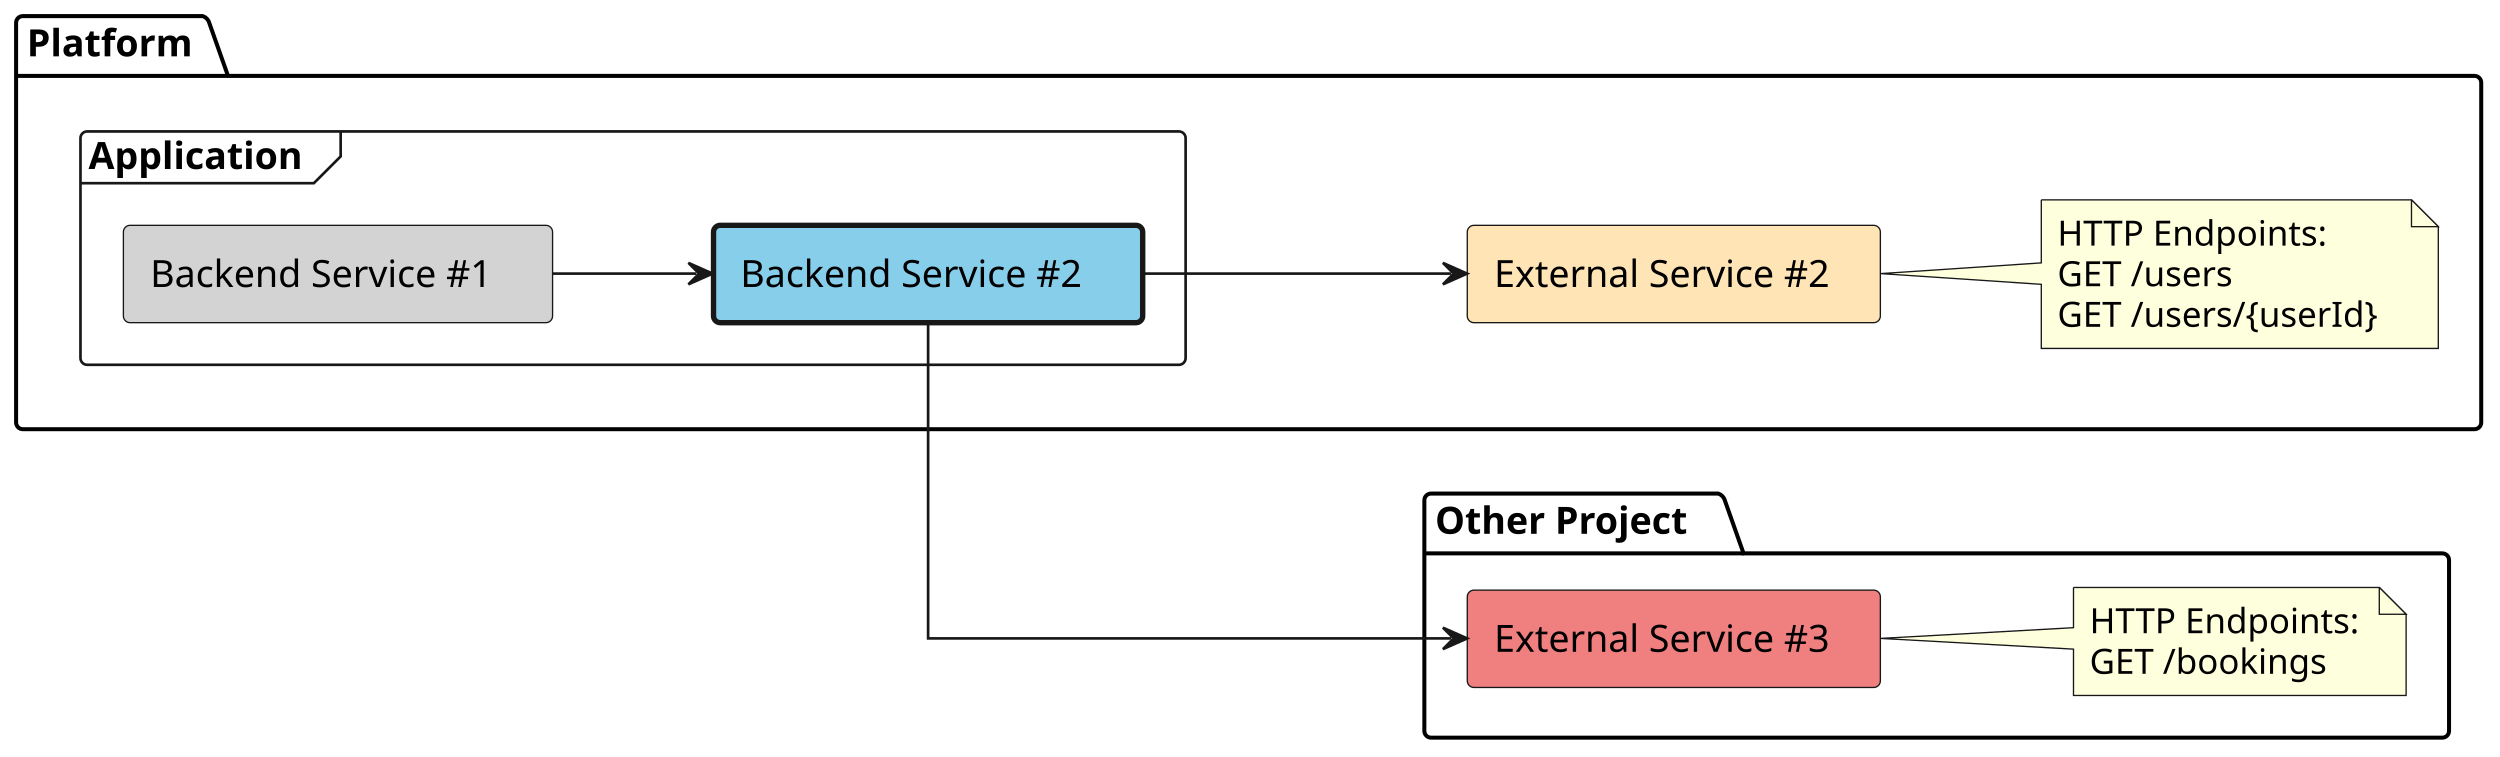
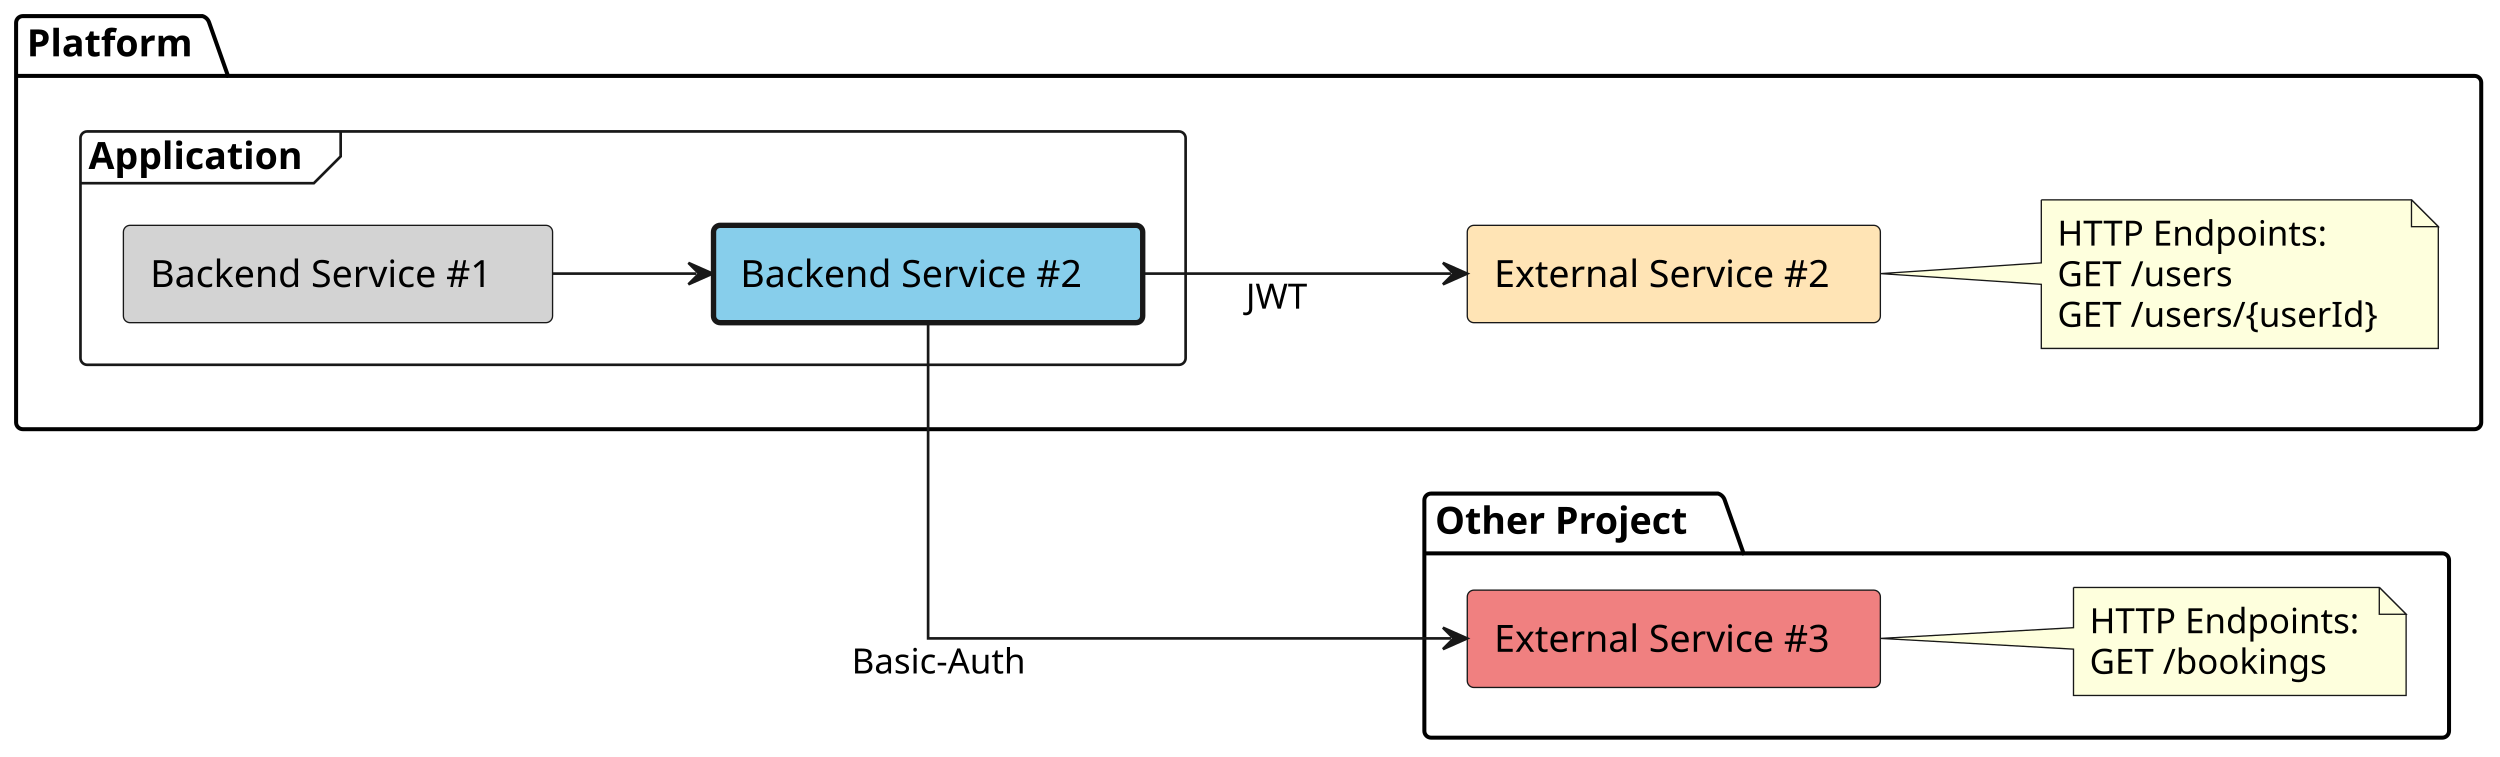
<svg xmlns="http://www.w3.org/2000/svg" contentStyleType="text/css" height="282px" preserveAspectRatio="none" style="width:932px;height:282px;background:#FFFFFF;" version="1.1" viewBox="0 0 932 282" width="932px" zoomAndPan="magnify">
  <defs />
  <g>
    <g id="cluster_Platform">
      <path d="M8.5,6 L75.5,6 A3.75,3.75 0 0 1 78,8.5 L85,28.297 L922.5,28.297 A2.5,2.5 0 0 1 925,30.797 L925,157.5 A2.5,2.5 0 0 1 922.5,160 L8.5,160 A2.5,2.5 0 0 1 6,157.5 L6,8.5 A2.5,2.5 0 0 1 8.5,6 " fill="none" style="stroke:#000000;stroke-width:1.5;" />
      <line style="stroke:#000000;stroke-width:1.5;" x1="6" x2="85" y1="28.297" y2="28.297" />
      <text fill="#000000" font-family="sans-serif" font-size="14" font-weight="bold" lengthAdjust="spacing" textLength="66" x="10" y="20.995">Platform</text>
    </g>
    <g id="cluster_Application">
      <rect fill="none" height="87" rx="2.5" ry="2.5" style="stroke:#181818;stroke-width:1.0;" width="412" x="30" y="49" />
      <path d="M127,49 L127,58.297 L117,68.297 L30,68.297 " fill="none" style="stroke:#181818;stroke-width:1.0;" />
      <text fill="#000000" font-family="sans-serif" font-size="14" font-weight="bold" lengthAdjust="spacing" textLength="87" x="33" y="62.995">Application</text>
    </g>
    <g id="cluster_Other Project">
      <path d="M533.5,184 L640.5,184 A3.75,3.75 0 0 1 643,186.5 L650,206.297 L910.5,206.297 A2.5,2.5 0 0 1 913,208.797 L913,272.5 A2.5,2.5 0 0 1 910.5,275 L533.5,275 A2.5,2.5 0 0 1 531,272.5 L531,186.5 A2.5,2.5 0 0 1 533.5,184 " fill="none" style="stroke:#000000;stroke-width:1.5;" />
      <line style="stroke:#000000;stroke-width:1.5;" x1="531" x2="650" y1="206.297" y2="206.297" />
      <text fill="#000000" font-family="sans-serif" font-size="14" font-weight="bold" lengthAdjust="spacing" textLength="106" x="535" y="198.995">Other Project</text>
    </g>
    <g id="elem_platform__external_service_2">
      <rect fill="#FFE4B5" height="36.297" rx="2.5" ry="2.5" style="stroke:#181818;stroke-width:0.5;" width="154" x="547" y="84" />
      <text fill="#000000" font-family="sans-serif" font-size="14" lengthAdjust="spacing" textLength="134" x="557" y="106.995">External Service #2</text>
    </g>
    <g id="elem_GMN7">
      <path d="M761,74.5 L761,98 L701.07,102 L761,106 L761,129.898 A0,0 0 0 0 761,129.898 L909,129.898 A0,0 0 0 0 909,129.898 L909,84.5 L899,74.5 L761,74.5 A0,0 0 0 0 761,74.5 " fill="#FEFFDD" style="stroke:#181818;stroke-width:0.5;" />
      <path d="M899,74.5 L899,84.5 L909,84.5 L899,74.5 " fill="#FEFFDD" style="stroke:#181818;stroke-width:0.5;" />
      <text fill="#000000" font-family="sans-serif" font-size="13" lengthAdjust="spacing" textLength="103" x="767" y="91.567">HTTP Endpoints:</text>
      <text fill="#000000" font-family="sans-serif" font-size="13" lengthAdjust="spacing" textLength="68" x="767" y="106.7">GET /users</text>
      <text fill="#000000" font-family="sans-serif" font-size="13" lengthAdjust="spacing" textLength="127" x="767" y="121.832">GET /users/{userId}</text>
    </g>
    <g id="elem_platform__application__backend_service_1">
      <rect fill="#D3D3D3" height="36.297" rx="2.5" ry="2.5" style="stroke:#181818;stroke-width:0.5;" width="160" x="46" y="84" />
      <text fill="#000000" font-family="sans-serif" font-size="14" lengthAdjust="spacing" textLength="140" x="56" y="106.995">Backend Service #1</text>
    </g>
    <g id="elem_platform__application__backend_service_2">
      <rect fill="#87CEEB" height="36.297" rx="2.5" ry="2.5" style="stroke:#181818;stroke-width:2.0;" width="160" x="266" y="84" />
      <text fill="#000000" font-family="sans-serif" font-size="14" lengthAdjust="spacing" textLength="140" x="276" y="106.995">Backend Service #2</text>
    </g>
    <g id="elem_other_project__external_service_3">
      <rect fill="#F08080" height="36.297" rx="2.5" ry="2.5" style="stroke:#181818;stroke-width:0.5;" width="154" x="547" y="220" />
      <text fill="#000000" font-family="sans-serif" font-size="14" lengthAdjust="spacing" textLength="134" x="557" y="242.995">External Service #3</text>
    </g>
    <g id="elem_GMN12">
      <path d="M773,219 L773,234 L701.07,238 L773,242 L773,259.266 A0,0 0 0 0 773,259.266 L897,259.266 A0,0 0 0 0 897,259.266 L897,229 L887,219 L773,219 A0,0 0 0 0 773,219 " fill="#FEFFDD" style="stroke:#181818;stroke-width:0.5;" />
      <path d="M887,219 L887,229 L897,229 L887,219 " fill="#FEFFDD" style="stroke:#181818;stroke-width:0.5;" />
      <text fill="#000000" font-family="sans-serif" font-size="13" lengthAdjust="spacing" textLength="103" x="779" y="236.067">HTTP Endpoints:</text>
      <text fill="#000000" font-family="sans-serif" font-size="13" lengthAdjust="spacing" textLength="90" x="779" y="251.2">GET /bookings</text>
    </g>
    <g id="link_platform__application__backend_service_1_platform__application__backend_service_2">
      <path d="M206.05,102 C225.46,102 240.22,102 259.64,102 " fill="none" id="platform__application__backend_service_1-to-platform__application__backend_service_2" style="stroke:#181818;stroke-width:1.0;" />
      <polygon fill="#181818" points="265.64,102,256.64,98,260.64,102,256.64,106,265.64,102" style="stroke:#181818;stroke-width:1.0;" />
    </g>
    <g id="link_platform__application__backend_service_2_platform__external_service_2">
      <path d="M426.04,102 C464.05,102 503.29,102 540.92,102 " fill="none" id="platform__application__backend_service_2-to-platform__external_service_2" style="stroke:#181818;stroke-width:1.0;" />
      <polygon fill="#181818" points="546.92,102,537.92,98,541.92,102,537.92,106,546.92,102" style="stroke:#181818;stroke-width:1.0;" />
+       <text fill="#000000" font-family="sans-serif" font-size="13" lengthAdjust="spacing" textLength="21" x="464.48" y="115.067">JWT</text>
    </g>
    <g id="link_platform__application__backend_service_2_other_project__external_service_3">
      <path d="M346,120.06 C346,157.05 346,238 346,238 C346,238 458.66,238 540.93,238 " fill="none" id="platform__application__backend_service_2-to-other_project__external_service_3" style="stroke:#181818;stroke-width:1.0;" />
      <polygon fill="#181818" points="546.93,238,537.93,234,541.93,238,537.93,242,546.93,238" style="stroke:#181818;stroke-width:1.0;" />
+       <text fill="#000000" font-family="sans-serif" font-size="13" lengthAdjust="spacing" textLength="69" x="317.5" y="251.067">Basic-Auth</text>
    </g>
  </g>
</svg>
